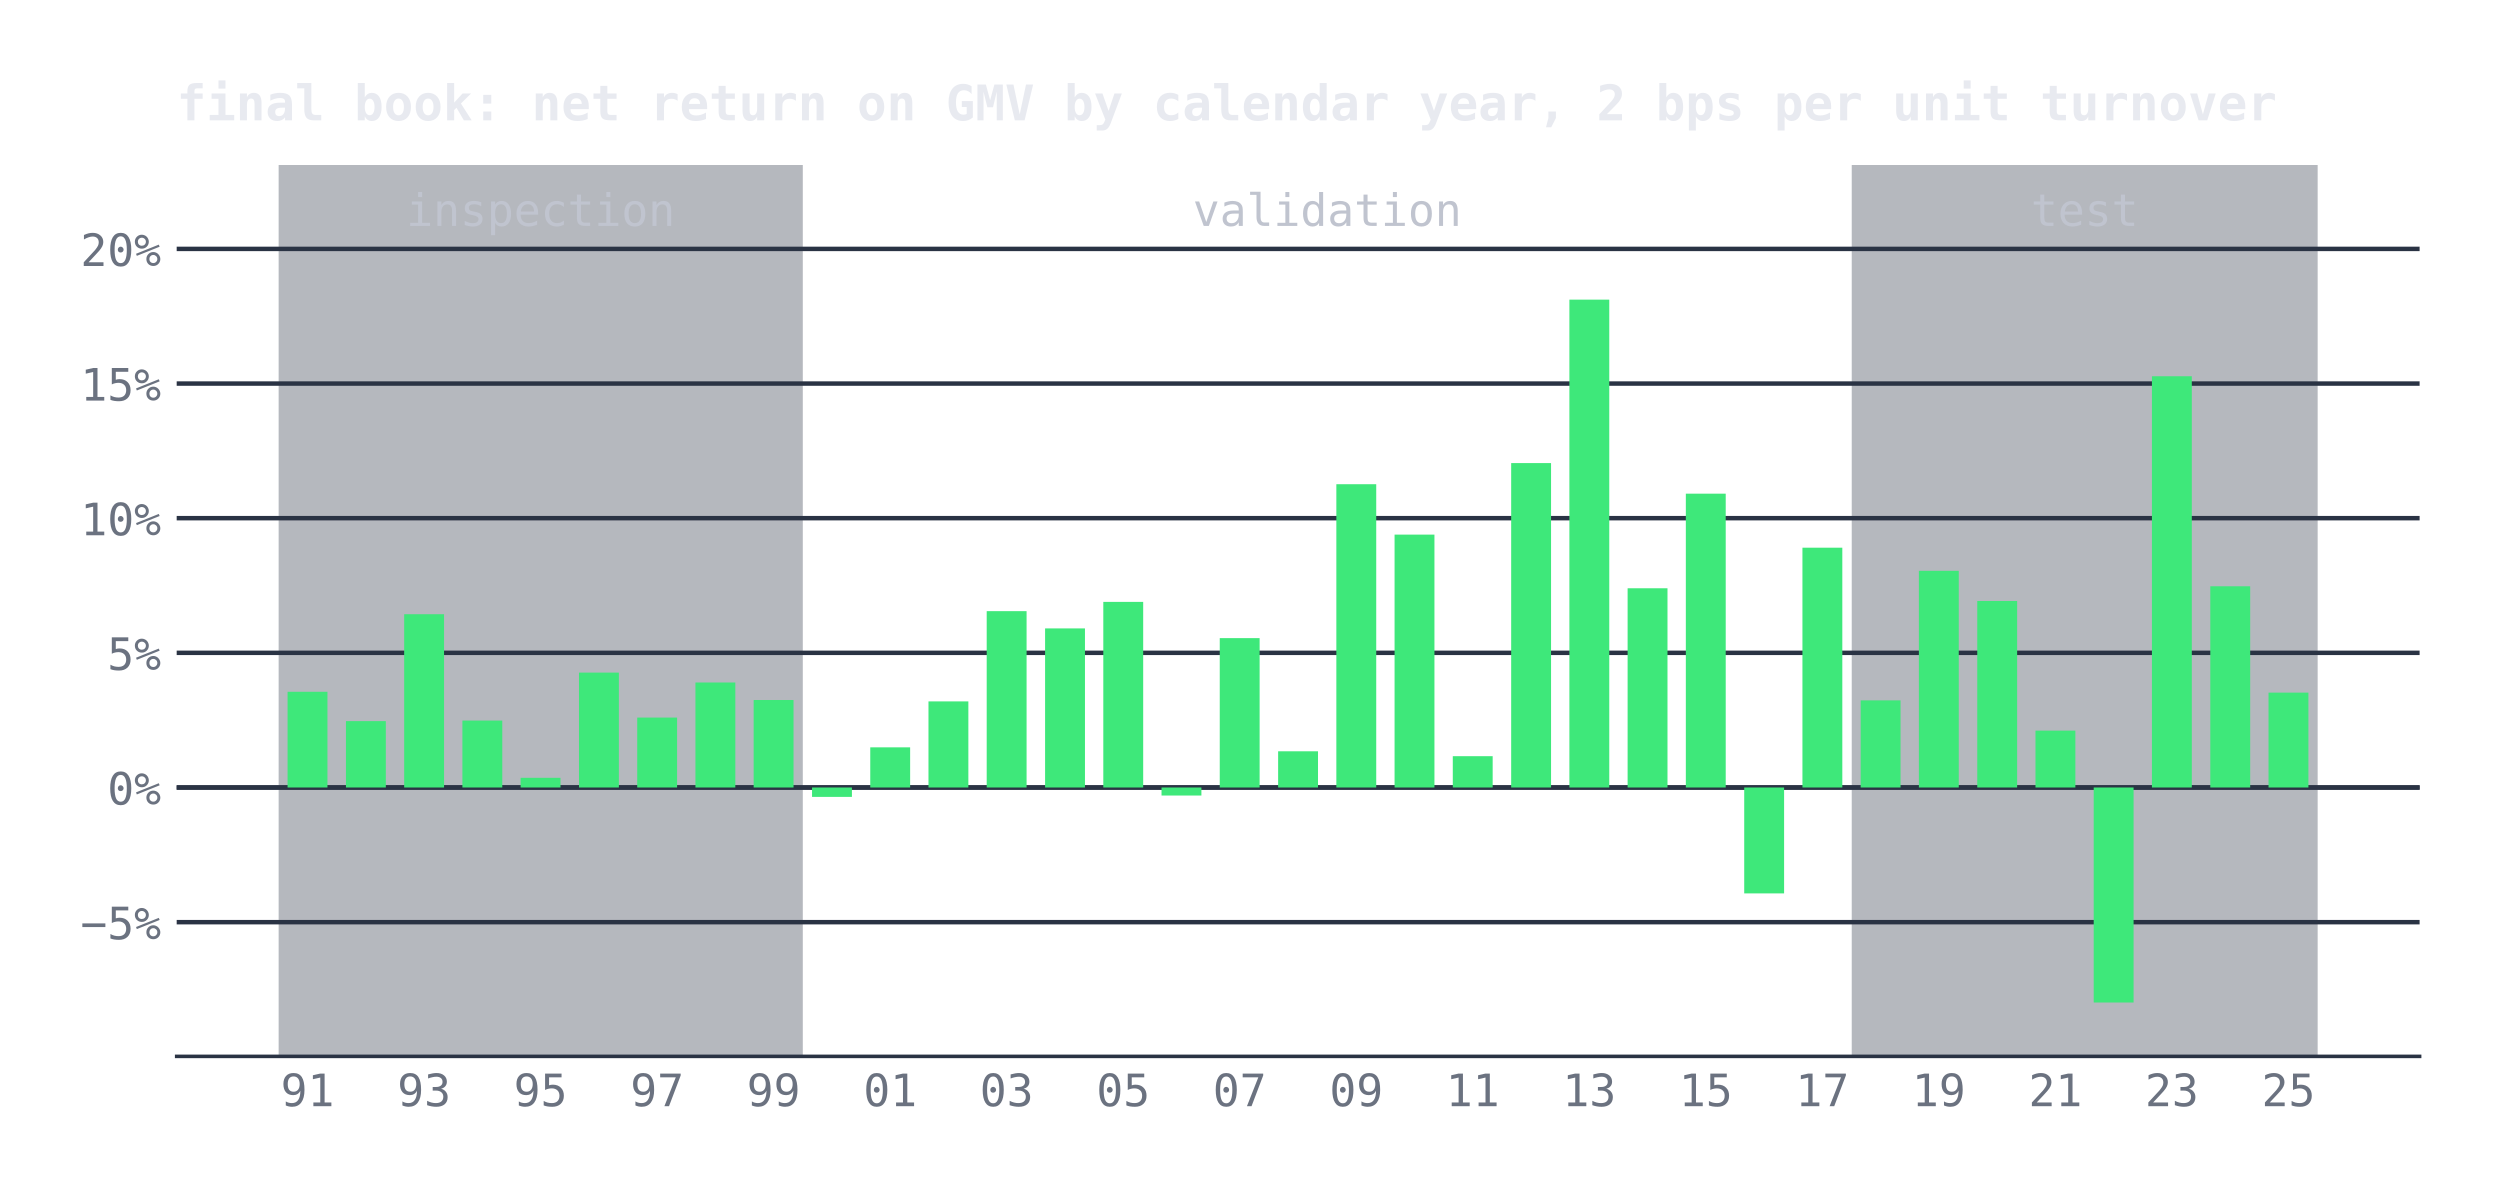
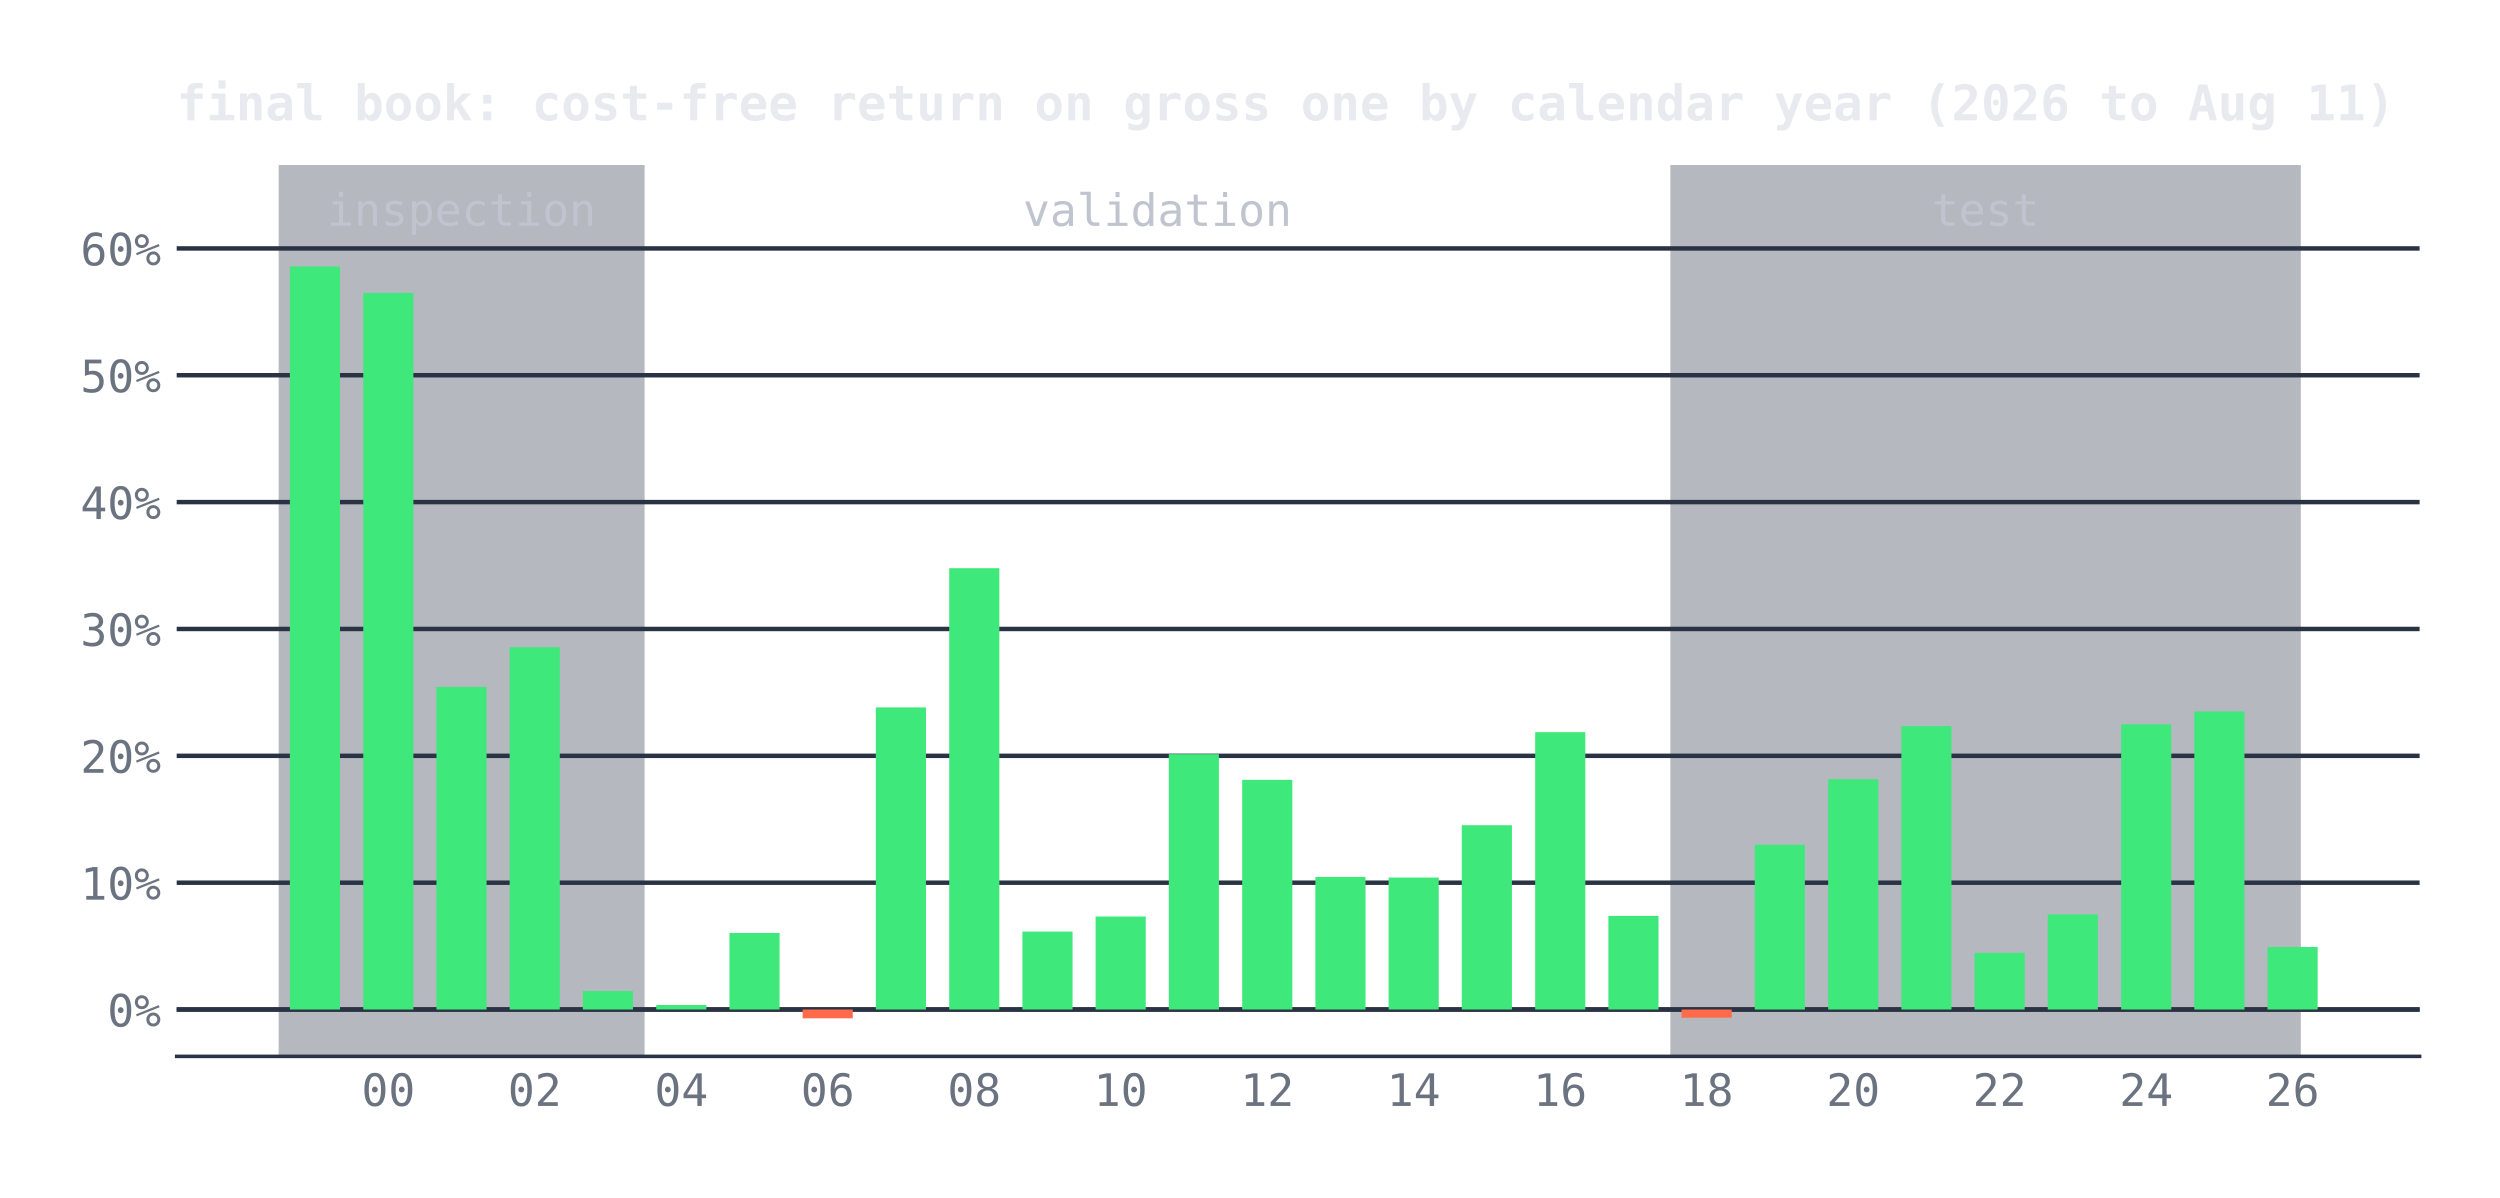
- <svg xmlns="http://www.w3.org/2000/svg" width="559.761pt" height="267.758pt" viewBox="0 0 559.761 267.758" version="1.1">
+ <svg xmlns="http://www.w3.org/2000/svg" width="559.761pt" height="268.027pt" viewBox="0 0 559.761 268.027" version="1.1">
  <defs>
    <style type="text/css">*{stroke-linejoin: round; stroke-linecap: butt}</style>
  </defs>
  <g id="figure_1">
    <g id="patch_1">
-       <path d="M 0 267.758  L 559.761 267.758  L 559.761 0  L 0 0  L 0 267.758  z " style="fill: none" />
+       <path d="M 0 268.027  L 559.761 268.027  L 559.761 0  L 0 0  L 0 268.027  z " style="fill: none" />
    </g>
    <g id="axes_1">
      <g id="patch_2">
        <path d="M 39.561 236.527  L 541.761 236.527  L 541.761 36.943  L 39.561 36.943  L 39.561 236.527  z " style="fill: none" />
      </g>
      <g id="patch_3">
-         <path d="M 62.388 236.527  L 179.748 236.527  L 179.748 36.943  L 62.388 36.943  z " clip-path="url(#peecf93a406)" style="fill: #2a3344; opacity: 0.35" />
+         <path d="M 62.388 236.527  L 144.331 236.527  L 144.331 36.943  L 62.388 36.943  z " clip-path="url(#p0fc47e0ace)" style="fill: #2a3344; opacity: 0.35" />
      </g>
      <g id="patch_4">
-         <path d="M 414.61 236.527  L 518.934 236.527  L 518.934 36.943  L 414.61 36.943  z " clip-path="url(#peecf93a406)" style="fill: #2a3344; opacity: 0.35" />
+         <path d="M 373.996 236.527  L 515.162 236.527  L 515.162 36.943  L 373.996 36.943  z " clip-path="url(#p0fc47e0ace)" style="fill: #2a3344; opacity: 0.35" />
      </g>
      <g id="matplotlib.axis_1">
        <g id="xtick_1">
          <g id="line2d_1" />
          <g id="text_1">
-             <text style="font-size: 10px; font-family: 'IBM Plex Mono, DejaVu Sans Mono, monospace', monospace; text-anchor: middle; fill: #6b7280" x="68.853" y="247.678" transform="rotate(-0 68.85263 247.6782)">91</text>
+             <text style="font-size: 10px; font-family: 'IBM Plex Mono, DejaVu Sans Mono, monospace', monospace; text-anchor: middle; fill: #6b7280" x="86.949" y="247.624" transform="rotate(-0 86.94863 247.6243)">00</text>
          </g>
        </g>
        <g id="xtick_2">
          <g id="line2d_2" />
          <g id="text_2">
-             <text style="font-size: 10px; font-family: 'IBM Plex Mono, DejaVu Sans Mono, monospace', monospace; text-anchor: middle; fill: #6b7280" x="94.96" y="247.678" transform="rotate(-0 94.96033 247.6782)">93</text>
+             <text style="font-size: 10px; font-family: 'IBM Plex Mono, DejaVu Sans Mono, monospace', monospace; text-anchor: middle; fill: #6b7280" x="119.726" y="247.624" transform="rotate(-0 119.7258 247.6243)">02</text>
          </g>
        </g>
        <g id="xtick_3">
          <g id="line2d_3" />
          <g id="text_3">
-             <text style="font-size: 10px; font-family: 'IBM Plex Mono, DejaVu Sans Mono, monospace', monospace; text-anchor: middle; fill: #6b7280" x="121.032" y="247.678" transform="rotate(-0 121.0323 247.6782)">95</text>
+             <text style="font-size: 10px; font-family: 'IBM Plex Mono, DejaVu Sans Mono, monospace', monospace; text-anchor: middle; fill: #6b7280" x="152.548" y="247.624" transform="rotate(-0 152.5479 247.6243)">04</text>
          </g>
        </g>
        <g id="xtick_4">
          <g id="line2d_4" />
          <g id="text_4">
-             <text style="font-size: 10px; font-family: 'IBM Plex Mono, DejaVu Sans Mono, monospace', monospace; text-anchor: middle; fill: #6b7280" x="147.14" y="247.678" transform="rotate(-0 147.14 247.6782)">97</text>
+             <text style="font-size: 10px; font-family: 'IBM Plex Mono, DejaVu Sans Mono, monospace', monospace; text-anchor: middle; fill: #6b7280" x="185.325" y="247.624" transform="rotate(-0 185.325 247.6243)">06</text>
          </g>
        </g>
        <g id="xtick_5">
          <g id="line2d_5" />
          <g id="text_5">
-             <text style="font-size: 10px; font-family: 'IBM Plex Mono, DejaVu Sans Mono, monospace', monospace; text-anchor: middle; fill: #6b7280" x="173.212" y="247.678" transform="rotate(-0 173.212 247.6782)">99</text>
+             <text style="font-size: 10px; font-family: 'IBM Plex Mono, DejaVu Sans Mono, monospace', monospace; text-anchor: middle; fill: #6b7280" x="218.147" y="247.624" transform="rotate(-0 218.1471 247.6243)">08</text>
          </g>
        </g>
        <g id="xtick_6">
          <g id="line2d_6" />
          <g id="text_6">
-             <text style="font-size: 10px; font-family: 'IBM Plex Mono, DejaVu Sans Mono, monospace', monospace; text-anchor: middle; fill: #6b7280" x="199.32" y="247.678" transform="rotate(-0 199.3197 247.6782)">01</text>
+             <text style="font-size: 10px; font-family: 'IBM Plex Mono, DejaVu Sans Mono, monospace', monospace; text-anchor: middle; fill: #6b7280" x="250.924" y="247.624" transform="rotate(-0 250.9242 247.6243)">10</text>
          </g>
        </g>
        <g id="xtick_7">
          <g id="line2d_7" />
          <g id="text_7">
-             <text style="font-size: 10px; font-family: 'IBM Plex Mono, DejaVu Sans Mono, monospace', monospace; text-anchor: middle; fill: #6b7280" x="225.392" y="247.678" transform="rotate(-0 225.3917 247.6782)">03</text>
+             <text style="font-size: 10px; font-family: 'IBM Plex Mono, DejaVu Sans Mono, monospace', monospace; text-anchor: middle; fill: #6b7280" x="283.746" y="247.624" transform="rotate(-0 283.7463 247.6243)">12</text>
          </g>
        </g>
        <g id="xtick_8">
          <g id="line2d_8" />
          <g id="text_8">
-             <text style="font-size: 10px; font-family: 'IBM Plex Mono, DejaVu Sans Mono, monospace', monospace; text-anchor: middle; fill: #6b7280" x="251.499" y="247.678" transform="rotate(-0 251.4994 247.6782)">05</text>
+             <text style="font-size: 10px; font-family: 'IBM Plex Mono, DejaVu Sans Mono, monospace', monospace; text-anchor: middle; fill: #6b7280" x="316.523" y="247.624" transform="rotate(-0 316.5235 247.6243)">14</text>
          </g>
        </g>
        <g id="xtick_9">
          <g id="line2d_9" />
          <g id="text_9">
-             <text style="font-size: 10px; font-family: 'IBM Plex Mono, DejaVu Sans Mono, monospace', monospace; text-anchor: middle; fill: #6b7280" x="277.571" y="247.678" transform="rotate(-0 277.5714 247.6782)">07</text>
+             <text style="font-size: 10px; font-family: 'IBM Plex Mono, DejaVu Sans Mono, monospace', monospace; text-anchor: middle; fill: #6b7280" x="349.346" y="247.624" transform="rotate(-0 349.3455 247.6243)">16</text>
          </g>
        </g>
        <g id="xtick_10">
          <g id="line2d_10" />
          <g id="text_10">
-             <text style="font-size: 10px; font-family: 'IBM Plex Mono, DejaVu Sans Mono, monospace', monospace; text-anchor: middle; fill: #6b7280" x="303.679" y="247.678" transform="rotate(-0 303.6791 247.6782)">09</text>
+             <text style="font-size: 10px; font-family: 'IBM Plex Mono, DejaVu Sans Mono, monospace', monospace; text-anchor: middle; fill: #6b7280" x="382.123" y="247.624" transform="rotate(-0 382.1227 247.6243)">18</text>
          </g>
        </g>
        <g id="xtick_11">
          <g id="line2d_11" />
          <g id="text_11">
-             <text style="font-size: 10px; font-family: 'IBM Plex Mono, DejaVu Sans Mono, monospace', monospace; text-anchor: middle; fill: #6b7280" x="329.751" y="247.678" transform="rotate(-0 329.7511 247.6782)">11</text>
+             <text style="font-size: 10px; font-family: 'IBM Plex Mono, DejaVu Sans Mono, monospace', monospace; text-anchor: middle; fill: #6b7280" x="414.945" y="247.624" transform="rotate(-0 414.9448 247.6243)">20</text>
          </g>
        </g>
        <g id="xtick_12">
          <g id="line2d_12" />
          <g id="text_12">
-             <text style="font-size: 10px; font-family: 'IBM Plex Mono, DejaVu Sans Mono, monospace', monospace; text-anchor: middle; fill: #6b7280" x="355.859" y="247.678" transform="rotate(-0 355.8588 247.6782)">13</text>
+             <text style="font-size: 10px; font-family: 'IBM Plex Mono, DejaVu Sans Mono, monospace', monospace; text-anchor: middle; fill: #6b7280" x="447.722" y="247.624" transform="rotate(-0 447.7219 247.6243)">22</text>
          </g>
        </g>
        <g id="xtick_13">
          <g id="line2d_13" />
          <g id="text_13">
-             <text style="font-size: 10px; font-family: 'IBM Plex Mono, DejaVu Sans Mono, monospace', monospace; text-anchor: middle; fill: #6b7280" x="381.931" y="247.678" transform="rotate(-0 381.9307 247.6782)">15</text>
+             <text style="font-size: 10px; font-family: 'IBM Plex Mono, DejaVu Sans Mono, monospace', monospace; text-anchor: middle; fill: #6b7280" x="480.544" y="247.624" transform="rotate(-0 480.544 247.6243)">24</text>
          </g>
        </g>
        <g id="xtick_14">
          <g id="line2d_14" />
          <g id="text_14">
-             <text style="font-size: 10px; font-family: 'IBM Plex Mono, DejaVu Sans Mono, monospace', monospace; text-anchor: middle; fill: #6b7280" x="408.038" y="247.678" transform="rotate(-0 408.0384 247.6782)">17</text>
-           </g>
-         </g>
-         <g id="xtick_15">
-           <g id="line2d_15" />
-           <g id="text_15">
-             <text style="font-size: 10px; font-family: 'IBM Plex Mono, DejaVu Sans Mono, monospace', monospace; text-anchor: middle; fill: #6b7280" x="434.11" y="247.678" transform="rotate(-0 434.1104 247.6782)">19</text>
-           </g>
-         </g>
-         <g id="xtick_16">
-           <g id="line2d_16" />
-           <g id="text_16">
-             <text style="font-size: 10px; font-family: 'IBM Plex Mono, DejaVu Sans Mono, monospace', monospace; text-anchor: middle; fill: #6b7280" x="460.218" y="247.678" transform="rotate(-0 460.2181 247.6782)">21</text>
-           </g>
-         </g>
-         <g id="xtick_17">
-           <g id="line2d_17" />
-           <g id="text_17">
-             <text style="font-size: 10px; font-family: 'IBM Plex Mono, DejaVu Sans Mono, monospace', monospace; text-anchor: middle; fill: #6b7280" x="486.29" y="247.678" transform="rotate(-0 486.2901 247.6782)">23</text>
-           </g>
-         </g>
-         <g id="xtick_18">
-           <g id="line2d_18" />
-           <g id="text_18">
-             <text style="font-size: 10px; font-family: 'IBM Plex Mono, DejaVu Sans Mono, monospace', monospace; text-anchor: middle; fill: #6b7280" x="512.398" y="247.678" transform="rotate(-0 512.3978 247.6782)">25</text>
+             <text style="font-size: 10px; font-family: 'IBM Plex Mono, DejaVu Sans Mono, monospace', monospace; text-anchor: middle; fill: #6b7280" x="513.321" y="247.624" transform="rotate(-0 513.3211 247.6243)">26</text>
          </g>
        </g>
      </g>
      <g id="matplotlib.axis_2">
        <g id="ytick_1">
+           <g id="line2d_15">
+             <path d="M 39.561 226.037  L 541.761 226.037  " clip-path="url(#p0fc47e0ace)" style="fill: none; stroke: #2a3344; stroke-linecap: square" />
+           </g>
+           <g id="line2d_16" />
+           <g id="text_15">
+             <text style="font-size: 10px; font-family: 'IBM Plex Mono, DejaVu Sans Mono, monospace', monospace; text-anchor: end; fill: #6b7280" x="36.061" y="229.835" transform="rotate(-0 36.06094 229.8355)">0%</text>
+           </g>
+         </g>
+         <g id="ytick_2">
+           <g id="line2d_17">
+             <path d="M 39.561 197.634  L 541.761 197.634  " clip-path="url(#p0fc47e0ace)" style="fill: none; stroke: #2a3344; stroke-linecap: square" />
+           </g>
+           <g id="line2d_18" />
+           <g id="text_16">
+             <text style="font-size: 10px; font-family: 'IBM Plex Mono, DejaVu Sans Mono, monospace', monospace; text-anchor: end; fill: #6b7280" x="36.061" y="201.433" transform="rotate(-0 36.06094 201.4327)">10%</text>
+           </g>
+         </g>
+         <g id="ytick_3">
          <g id="line2d_19">
-             <path d="M 39.561 206.472  L 541.761 206.472  " clip-path="url(#peecf93a406)" style="fill: none; stroke: #2a3344; stroke-linecap: square" />
+             <path d="M 39.561 169.231  L 541.761 169.231  " clip-path="url(#p0fc47e0ace)" style="fill: none; stroke: #2a3344; stroke-linecap: square" />
          </g>
          <g id="line2d_20" />
+           <g id="text_17">
+             <text style="font-size: 10px; font-family: 'IBM Plex Mono, DejaVu Sans Mono, monospace', monospace; text-anchor: end; fill: #6b7280" x="36.061" y="173.03" transform="rotate(-0 36.06094 173.0298)">20%</text>
+           </g>
+         </g>
+         <g id="ytick_4">
+           <g id="line2d_21">
+             <path d="M 39.561 140.828  L 541.761 140.828  " clip-path="url(#p0fc47e0ace)" style="fill: none; stroke: #2a3344; stroke-linecap: square" />
+           </g>
+           <g id="line2d_22" />
+           <g id="text_18">
+             <text style="font-size: 10px; font-family: 'IBM Plex Mono, DejaVu Sans Mono, monospace', monospace; text-anchor: end; fill: #6b7280" x="36.061" y="144.627" transform="rotate(-0 36.06094 144.627)">30%</text>
+           </g>
+         </g>
+         <g id="ytick_5">
+           <g id="line2d_23">
+             <path d="M 39.561 112.425  L 541.761 112.425  " clip-path="url(#p0fc47e0ace)" style="fill: none; stroke: #2a3344; stroke-linecap: square" />
+           </g>
+           <g id="line2d_24" />
          <g id="text_19">
-             <text style="font-size: 10px; font-family: 'IBM Plex Mono, DejaVu Sans Mono, monospace', monospace; text-anchor: end; fill: #6b7280" x="36.061" y="210.298" transform="rotate(-0 36.06094 210.2976)">−5%</text>
-           </g>
-         </g>
-         <g id="ytick_2">
-           <g id="line2d_21">
-             <path d="M 39.561 176.323  L 541.761 176.323  " clip-path="url(#peecf93a406)" style="fill: none; stroke: #2a3344; stroke-linecap: square" />
-           </g>
-           <g id="line2d_22" />
+             <text style="font-size: 10px; font-family: 'IBM Plex Mono, DejaVu Sans Mono, monospace', monospace; text-anchor: end; fill: #6b7280" x="36.061" y="116.224" transform="rotate(-0 36.06094 116.2241)">40%</text>
+           </g>
+         </g>
+         <g id="ytick_6">
+           <g id="line2d_25">
+             <path d="M 39.561 84.022  L 541.761 84.022  " clip-path="url(#p0fc47e0ace)" style="fill: none; stroke: #2a3344; stroke-linecap: square" />
+           </g>
+           <g id="line2d_26" />
          <g id="text_20">
-             <text style="font-size: 10px; font-family: 'IBM Plex Mono, DejaVu Sans Mono, monospace', monospace; text-anchor: end; fill: #6b7280" x="36.061" y="180.149" transform="rotate(-0 36.06094 180.1488)">0%</text>
-           </g>
-         </g>
-         <g id="ytick_3">
-           <g id="line2d_23">
-             <path d="M 39.561 146.174  L 541.761 146.174  " clip-path="url(#peecf93a406)" style="fill: none; stroke: #2a3344; stroke-linecap: square" />
-           </g>
-           <g id="line2d_24" />
+             <text style="font-size: 10px; font-family: 'IBM Plex Mono, DejaVu Sans Mono, monospace', monospace; text-anchor: end; fill: #6b7280" x="36.061" y="87.821" transform="rotate(-0 36.06094 87.82127)">50%</text>
+           </g>
+         </g>
+         <g id="ytick_7">
+           <g id="line2d_27">
+             <path d="M 39.561 55.62  L 541.761 55.62  " clip-path="url(#p0fc47e0ace)" style="fill: none; stroke: #2a3344; stroke-linecap: square" />
+           </g>
+           <g id="line2d_28" />
          <g id="text_21">
-             <text style="font-size: 10px; font-family: 'IBM Plex Mono, DejaVu Sans Mono, monospace', monospace; text-anchor: end; fill: #6b7280" x="36.061" y="150" transform="rotate(-0 36.06094 150)">5%</text>
-           </g>
-         </g>
-         <g id="ytick_4">
-           <g id="line2d_25">
-             <path d="M 39.561 116.025  L 541.761 116.025  " clip-path="url(#peecf93a406)" style="fill: none; stroke: #2a3344; stroke-linecap: square" />
-           </g>
-           <g id="line2d_26" />
-           <g id="text_22">
-             <text style="font-size: 10px; font-family: 'IBM Plex Mono, DejaVu Sans Mono, monospace', monospace; text-anchor: end; fill: #6b7280" x="36.061" y="119.851" transform="rotate(-0 36.06094 119.8512)">10%</text>
-           </g>
-         </g>
-         <g id="ytick_5">
-           <g id="line2d_27">
-             <path d="M 39.561 85.877  L 541.761 85.877  " clip-path="url(#peecf93a406)" style="fill: none; stroke: #2a3344; stroke-linecap: square" />
-           </g>
-           <g id="line2d_28" />
-           <g id="text_23">
-             <text style="font-size: 10px; font-family: 'IBM Plex Mono, DejaVu Sans Mono, monospace', monospace; text-anchor: end; fill: #6b7280" x="36.061" y="89.702" transform="rotate(-0 36.06094 89.70239)">15%</text>
-           </g>
-         </g>
-         <g id="ytick_6">
-           <g id="line2d_29">
-             <path d="M 39.561 55.728  L 541.761 55.728  " clip-path="url(#peecf93a406)" style="fill: none; stroke: #2a3344; stroke-linecap: square" />
-           </g>
-           <g id="line2d_30" />
-           <g id="text_24">
-             <text style="font-size: 10px; font-family: 'IBM Plex Mono, DejaVu Sans Mono, monospace', monospace; text-anchor: end; fill: #6b7280" x="36.061" y="59.554" transform="rotate(-0 36.06094 59.55358)">20%</text>
-           </g>
-         </g>
-       </g>
-       <g id="line2d_31">
-         <path d="M 39.561 176.323  L 541.761 176.323  " clip-path="url(#peecf93a406)" style="fill: none; stroke: #2a3344; stroke-linecap: square" />
+             <text style="font-size: 10px; font-family: 'IBM Plex Mono, DejaVu Sans Mono, monospace', monospace; text-anchor: end; fill: #6b7280" x="36.061" y="59.418" transform="rotate(-0 36.06094 59.41842)">60%</text>
+           </g>
+         </g>
+       </g>
+       <g id="line2d_29">
+         <path d="M 39.561 226.037  L 541.761 226.037  " clip-path="url(#p0fc47e0ace)" style="fill: none; stroke: #2a3344; stroke-linecap: square" />
      </g>
      <g id="patch_5">
        <path d="M 39.561 236.527  L 541.761 236.527  " style="fill: none; stroke: #2a3344; stroke-width: 0.8; stroke-linejoin: miter; stroke-linecap: square" />
      </g>
+       <g id="text_22">
+         <text style="font-size: 10px; font-family: 'IBM Plex Mono, DejaVu Sans Mono, monospace', monospace; text-anchor: middle; fill: #c0c4cf" x="103.36" y="50.529" transform="rotate(-0 103.3597 50.52861)">inspection</text>
+       </g>
+       <g id="text_23">
+         <text style="font-size: 10px; font-family: 'IBM Plex Mono, DejaVu Sans Mono, monospace', monospace; text-anchor: middle; fill: #c0c4cf" x="259.163" y="50.582" transform="rotate(-0 259.1634 50.58174)">validation</text>
+       </g>
+       <g id="text_24">
+         <text style="font-size: 10px; font-family: 'IBM Plex Mono, DejaVu Sans Mono, monospace', monospace; text-anchor: middle; fill: #c0c4cf" x="444.579" y="50.528" transform="rotate(-0 444.5789 50.52783)">test</text>
+       </g>
+       <g id="patch_6">
+         <path d="M 64.903 226.037  L 76.128 226.037  L 76.128 59.665  L 64.903 59.665  z " clip-path="url(#p0fc47e0ace)" style="fill: #3ee87a" />
+       </g>
+       <g id="patch_7">
+         <path d="M 81.336 226.037  L 92.561 226.037  L 92.561 65.593  L 81.336 65.593  z " clip-path="url(#p0fc47e0ace)" style="fill: #3ee87a" />
+       </g>
+       <g id="patch_8">
+         <path d="M 97.725 226.037  L 108.95 226.037  L 108.95 153.805  L 97.725 153.805  z " clip-path="url(#p0fc47e0ace)" style="fill: #3ee87a" />
+       </g>
+       <g id="patch_9">
+         <path d="M 114.113 226.037  L 125.338 226.037  L 125.338 144.929  L 114.113 144.929  z " clip-path="url(#p0fc47e0ace)" style="fill: #3ee87a" />
+       </g>
+       <g id="patch_10">
+         <path d="M 130.502 226.037  L 141.727 226.037  L 141.727 221.896  L 130.502 221.896  z " clip-path="url(#p0fc47e0ace)" style="fill: #3ee87a" />
+       </g>
+       <g id="patch_11">
+         <path d="M 146.935 226.037  L 158.16 226.037  L 158.16 225.025  L 146.935 225.025  z " clip-path="url(#p0fc47e0ace)" style="fill: #3ee87a" />
+       </g>
+       <g id="patch_12">
+         <path d="M 163.324 226.037  L 174.549 226.037  L 174.549 208.894  L 163.324 208.894  z " clip-path="url(#p0fc47e0ace)" style="fill: #3ee87a" />
+       </g>
+       <g id="patch_13">
+         <path d="M 179.712 226.037  L 190.938 226.037  L 190.938 228.006  L 179.712 228.006  z " clip-path="url(#p0fc47e0ace)" style="fill: #ff6b4a" />
+       </g>
+       <g id="patch_14">
+         <path d="M 196.101 226.037  L 207.326 226.037  L 207.326 158.389  L 196.101 158.389  z " clip-path="url(#p0fc47e0ace)" style="fill: #3ee87a" />
+       </g>
+       <g id="patch_15">
+         <path d="M 212.535 226.037  L 223.76 226.037  L 223.76 127.223  L 212.535 127.223  z " clip-path="url(#p0fc47e0ace)" style="fill: #3ee87a" />
+       </g>
+       <g id="patch_16">
+         <path d="M 228.923 226.037  L 240.148 226.037  L 240.148 208.581  L 228.923 208.581  z " clip-path="url(#p0fc47e0ace)" style="fill: #3ee87a" />
+       </g>
+       <g id="patch_17">
+         <path d="M 245.312 226.037  L 256.537 226.037  L 256.537 205.204  L 245.312 205.204  z " clip-path="url(#p0fc47e0ace)" style="fill: #3ee87a" />
+       </g>
+       <g id="patch_18">
+         <path d="M 261.7 226.037  L 272.925 226.037  L 272.925 168.853  L 261.7 168.853  z " clip-path="url(#p0fc47e0ace)" style="fill: #3ee87a" />
+       </g>
+       <g id="patch_19">
+         <path d="M 278.134 226.037  L 289.359 226.037  L 289.359 174.611  L 278.134 174.611  z " clip-path="url(#p0fc47e0ace)" style="fill: #3ee87a" />
+       </g>
+       <g id="patch_20">
+         <path d="M 294.522 226.037  L 305.747 226.037  L 305.747 196.353  L 294.522 196.353  z " clip-path="url(#p0fc47e0ace)" style="fill: #3ee87a" />
+       </g>
+       <g id="patch_21">
+         <path d="M 310.911 226.037  L 322.136 226.037  L 322.136 196.492  L 310.911 196.492  z " clip-path="url(#p0fc47e0ace)" style="fill: #3ee87a" />
+       </g>
+       <g id="patch_22">
+         <path d="M 327.3 226.037  L 338.525 226.037  L 338.525 184.767  L 327.3 184.767  z " clip-path="url(#p0fc47e0ace)" style="fill: #3ee87a" />
+       </g>
+       <g id="patch_23">
+         <path d="M 343.733 226.037  L 354.958 226.037  L 354.958 163.937  L 343.733 163.937  z " clip-path="url(#p0fc47e0ace)" style="fill: #3ee87a" />
+       </g>
+       <g id="patch_24">
+         <path d="M 360.122 226.037  L 371.347 226.037  L 371.347 205.07  L 360.122 205.07  z " clip-path="url(#p0fc47e0ace)" style="fill: #3ee87a" />
+       </g>
+       <g id="patch_25">
+         <path d="M 376.51 226.037  L 387.735 226.037  L 387.735 227.867  L 376.51 227.867  z " clip-path="url(#p0fc47e0ace)" style="fill: #ff6b4a" />
+       </g>
+       <g id="patch_26">
+         <path d="M 392.899 226.037  L 404.124 226.037  L 404.124 189.141  L 392.899 189.141  z " clip-path="url(#p0fc47e0ace)" style="fill: #3ee87a" />
+       </g>
+       <g id="patch_27">
+         <path d="M 409.332 226.037  L 420.557 226.037  L 420.557 174.468  L 409.332 174.468  z " clip-path="url(#p0fc47e0ace)" style="fill: #3ee87a" />
+       </g>
+       <g id="patch_28">
+         <path d="M 425.721 226.037  L 436.946 226.037  L 436.946 162.586  L 425.721 162.586  z " clip-path="url(#p0fc47e0ace)" style="fill: #3ee87a" />
+       </g>
+       <g id="patch_29">
+         <path d="M 442.109 226.037  L 453.334 226.037  L 453.334 213.338  L 442.109 213.338  z " clip-path="url(#p0fc47e0ace)" style="fill: #3ee87a" />
+       </g>
+       <g id="patch_30">
+         <path d="M 458.498 226.037  L 469.723 226.037  L 469.723 204.738  L 458.498 204.738  z " clip-path="url(#p0fc47e0ace)" style="fill: #3ee87a" />
+       </g>
+       <g id="patch_31">
+         <path d="M 474.931 226.037  L 486.157 226.037  L 486.157 162.175  L 474.931 162.175  z " clip-path="url(#p0fc47e0ace)" style="fill: #3ee87a" />
+       </g>
+       <g id="patch_32">
+         <path d="M 491.32 226.037  L 502.545 226.037  L 502.545 159.302  L 491.32 159.302  z " clip-path="url(#p0fc47e0ace)" style="fill: #3ee87a" />
+       </g>
+       <g id="patch_33">
+         <path d="M 507.709 226.037  L 518.934 226.037  L 518.934 212.045  L 507.709 212.045  z " clip-path="url(#p0fc47e0ace)" style="fill: #3ee87a" />
+       </g>
      <g id="text_25">
-         <text style="font-size: 10px; font-family: 'IBM Plex Mono, DejaVu Sans Mono, monospace', monospace; text-anchor: middle; fill: #c0c4cf" x="121.068" y="50.582" transform="rotate(-0 121.068 50.58174)">inspection</text>
-       </g>
-       <g id="text_26">
-         <text style="font-size: 10px; font-family: 'IBM Plex Mono, DejaVu Sans Mono, monospace', monospace; text-anchor: middle; fill: #c0c4cf" x="297.179" y="50.582" transform="rotate(-0 297.1789 50.58174)">validation</text>
-       </g>
-       <g id="text_27">
-         <text style="font-size: 10px; font-family: 'IBM Plex Mono, DejaVu Sans Mono, monospace', monospace; text-anchor: middle; fill: #c0c4cf" x="466.772" y="50.582" transform="rotate(-0 466.7718 50.58174)">test</text>
-       </g>
-       <g id="patch_6">
-         <path d="M 64.388 176.323  L 73.317 176.323  L 73.317 154.892  L 64.388 154.892  z " clip-path="url(#peecf93a406)" style="fill: #3ee87a" />
-       </g>
-       <g id="patch_7">
-         <path d="M 77.46 176.323  L 86.389 176.323  L 86.389 161.463  L 77.46 161.463  z " clip-path="url(#peecf93a406)" style="fill: #3ee87a" />
-       </g>
-       <g id="patch_8">
-         <path d="M 90.496 176.323  L 99.425 176.323  L 99.425 137.528  L 90.496 137.528  z " clip-path="url(#peecf93a406)" style="fill: #3ee87a" />
-       </g>
-       <g id="patch_9">
-         <path d="M 103.532 176.323  L 112.461 176.323  L 112.461 161.336  L 103.532 161.336  z " clip-path="url(#peecf93a406)" style="fill: #3ee87a" />
-       </g>
-       <g id="patch_10">
-         <path d="M 116.568 176.323  L 125.497 176.323  L 125.497 174.155  L 116.568 174.155  z " clip-path="url(#peecf93a406)" style="fill: #3ee87a" />
-       </g>
-       <g id="patch_11">
-         <path d="M 129.64 176.323  L 138.568 176.323  L 138.568 150.598  L 129.64 150.598  z " clip-path="url(#peecf93a406)" style="fill: #3ee87a" />
-       </g>
-       <g id="patch_12">
-         <path d="M 142.676 176.323  L 151.604 176.323  L 151.604 160.668  L 142.676 160.668  z " clip-path="url(#peecf93a406)" style="fill: #3ee87a" />
-       </g>
-       <g id="patch_13">
-         <path d="M 155.712 176.323  L 164.64 176.323  L 164.64 152.815  L 155.712 152.815  z " clip-path="url(#peecf93a406)" style="fill: #3ee87a" />
-       </g>
-       <g id="patch_14">
-         <path d="M 168.748 176.323  L 177.676 176.323  L 177.676 156.736  L 168.748 156.736  z " clip-path="url(#peecf93a406)" style="fill: #3ee87a" />
-       </g>
-       <g id="patch_15">
-         <path d="M 181.819 176.323  L 190.748 176.323  L 190.748 178.428  L 181.819 178.428  z " clip-path="url(#peecf93a406)" style="fill: #3ee87a" />
-       </g>
-       <g id="patch_16">
-         <path d="M 194.855 176.323  L 203.784 176.323  L 203.784 167.333  L 194.855 167.333  z " clip-path="url(#peecf93a406)" style="fill: #3ee87a" />
-       </g>
-       <g id="patch_17">
-         <path d="M 207.891 176.323  L 216.82 176.323  L 216.82 157.045  L 207.891 157.045  z " clip-path="url(#peecf93a406)" style="fill: #3ee87a" />
-       </g>
-       <g id="patch_18">
-         <path d="M 220.927 176.323  L 229.856 176.323  L 229.856 136.839  L 220.927 136.839  z " clip-path="url(#peecf93a406)" style="fill: #3ee87a" />
-       </g>
-       <g id="patch_19">
-         <path d="M 233.999 176.323  L 242.928 176.323  L 242.928 140.704  L 233.999 140.704  z " clip-path="url(#peecf93a406)" style="fill: #3ee87a" />
-       </g>
-       <g id="patch_20">
-         <path d="M 247.035 176.323  L 255.964 176.323  L 255.964 134.766  L 247.035 134.766  z " clip-path="url(#peecf93a406)" style="fill: #3ee87a" />
-       </g>
-       <g id="patch_21">
-         <path d="M 260.071 176.323  L 269 176.323  L 269 178.123  L 260.071 178.123  z " clip-path="url(#peecf93a406)" style="fill: #3ee87a" />
-       </g>
-       <g id="patch_22">
-         <path d="M 273.107 176.323  L 282.036 176.323  L 282.036 142.878  L 273.107 142.878  z " clip-path="url(#peecf93a406)" style="fill: #3ee87a" />
-       </g>
-       <g id="patch_23">
-         <path d="M 286.179 176.323  L 295.107 176.323  L 295.107 168.217  L 286.179 168.217  z " clip-path="url(#peecf93a406)" style="fill: #3ee87a" />
-       </g>
-       <g id="patch_24">
-         <path d="M 299.215 176.323  L 308.143 176.323  L 308.143 108.418  L 299.215 108.418  z " clip-path="url(#peecf93a406)" style="fill: #3ee87a" />
-       </g>
-       <g id="patch_25">
-         <path d="M 312.251 176.323  L 321.179 176.323  L 321.179 119.702  L 312.251 119.702  z " clip-path="url(#peecf93a406)" style="fill: #3ee87a" />
-       </g>
-       <g id="patch_26">
-         <path d="M 325.287 176.323  L 334.215 176.323  L 334.215 169.313  L 325.287 169.313  z " clip-path="url(#peecf93a406)" style="fill: #3ee87a" />
-       </g>
-       <g id="patch_27">
-         <path d="M 338.358 176.323  L 347.287 176.323  L 347.287 103.686  L 338.358 103.686  z " clip-path="url(#peecf93a406)" style="fill: #3ee87a" />
-       </g>
-       <g id="patch_28">
-         <path d="M 351.394 176.323  L 360.323 176.323  L 360.323 67.091  L 351.394 67.091  z " clip-path="url(#peecf93a406)" style="fill: #3ee87a" />
-       </g>
-       <g id="patch_29">
-         <path d="M 364.43 176.323  L 373.359 176.323  L 373.359 131.716  L 364.43 131.716  z " clip-path="url(#peecf93a406)" style="fill: #3ee87a" />
-       </g>
-       <g id="patch_30">
-         <path d="M 377.466 176.323  L 386.395 176.323  L 386.395 110.535  L 377.466 110.535  z " clip-path="url(#peecf93a406)" style="fill: #3ee87a" />
-       </g>
-       <g id="patch_31">
-         <path d="M 390.538 176.323  L 399.467 176.323  L 399.467 200.036  L 390.538 200.036  z " clip-path="url(#peecf93a406)" style="fill: #3ee87a" />
-       </g>
-       <g id="patch_32">
-         <path d="M 403.574 176.323  L 412.503 176.323  L 412.503 122.631  L 403.574 122.631  z " clip-path="url(#peecf93a406)" style="fill: #3ee87a" />
-       </g>
-       <g id="patch_33">
-         <path d="M 416.61 176.323  L 425.539 176.323  L 425.539 156.814  L 416.61 156.814  z " clip-path="url(#peecf93a406)" style="fill: #3ee87a" />
-       </g>
-       <g id="patch_34">
-         <path d="M 429.646 176.323  L 438.575 176.323  L 438.575 127.808  L 429.646 127.808  z " clip-path="url(#peecf93a406)" style="fill: #3ee87a" />
-       </g>
-       <g id="patch_35">
-         <path d="M 442.718 176.323  L 451.647 176.323  L 451.647 134.562  L 442.718 134.562  z " clip-path="url(#peecf93a406)" style="fill: #3ee87a" />
-       </g>
-       <g id="patch_36">
-         <path d="M 455.754 176.323  L 464.683 176.323  L 464.683 163.59  L 455.754 163.59  z " clip-path="url(#peecf93a406)" style="fill: #3ee87a" />
-       </g>
-       <g id="patch_37">
-         <path d="M 468.79 176.323  L 477.719 176.323  L 477.719 224.467  L 468.79 224.467  z " clip-path="url(#peecf93a406)" style="fill: #3ee87a" />
-       </g>
-       <g id="patch_38">
-         <path d="M 481.826 176.323  L 490.754 176.323  L 490.754 84.244  L 481.826 84.244  z " clip-path="url(#peecf93a406)" style="fill: #3ee87a" />
-       </g>
-       <g id="patch_39">
-         <path d="M 494.897 176.323  L 503.826 176.323  L 503.826 131.272  L 494.897 131.272  z " clip-path="url(#peecf93a406)" style="fill: #3ee87a" />
-       </g>
-       <g id="patch_40">
-         <path d="M 507.933 176.323  L 516.862 176.323  L 516.862 155.081  L 507.933 155.081  z " clip-path="url(#peecf93a406)" style="fill: #3ee87a" />
-       </g>
-       <g id="text_28">
-         <text style="font-weight: 700; font-size: 11px; font-family: 'IBM Plex Mono, DejaVu Sans Mono, monospace', monospace; text-anchor: start; fill: #e8eaf0" x="39.561" y="26.943" transform="rotate(-0 39.56094 26.94266)">final book: net return on GMV by calendar year, 2 bps per unit turnover</text>
+         <text style="font-weight: 700; font-size: 11px; font-family: 'IBM Plex Mono, DejaVu Sans Mono, monospace', monospace; text-anchor: start; fill: #e8eaf0" x="39.561" y="26.943" transform="rotate(-0 39.56094 26.94266)">final book: cost-free return on gross one by calendar year (2026 to Aug 11)</text>
      </g>
    </g>
  </g>
  <defs>
-     <clipPath id="peecf93a406">
+     <clipPath id="p0fc47e0ace">
      <rect x="39.561" y="36.943" width="502.2" height="199.584" />
    </clipPath>
  </defs>
</svg>
